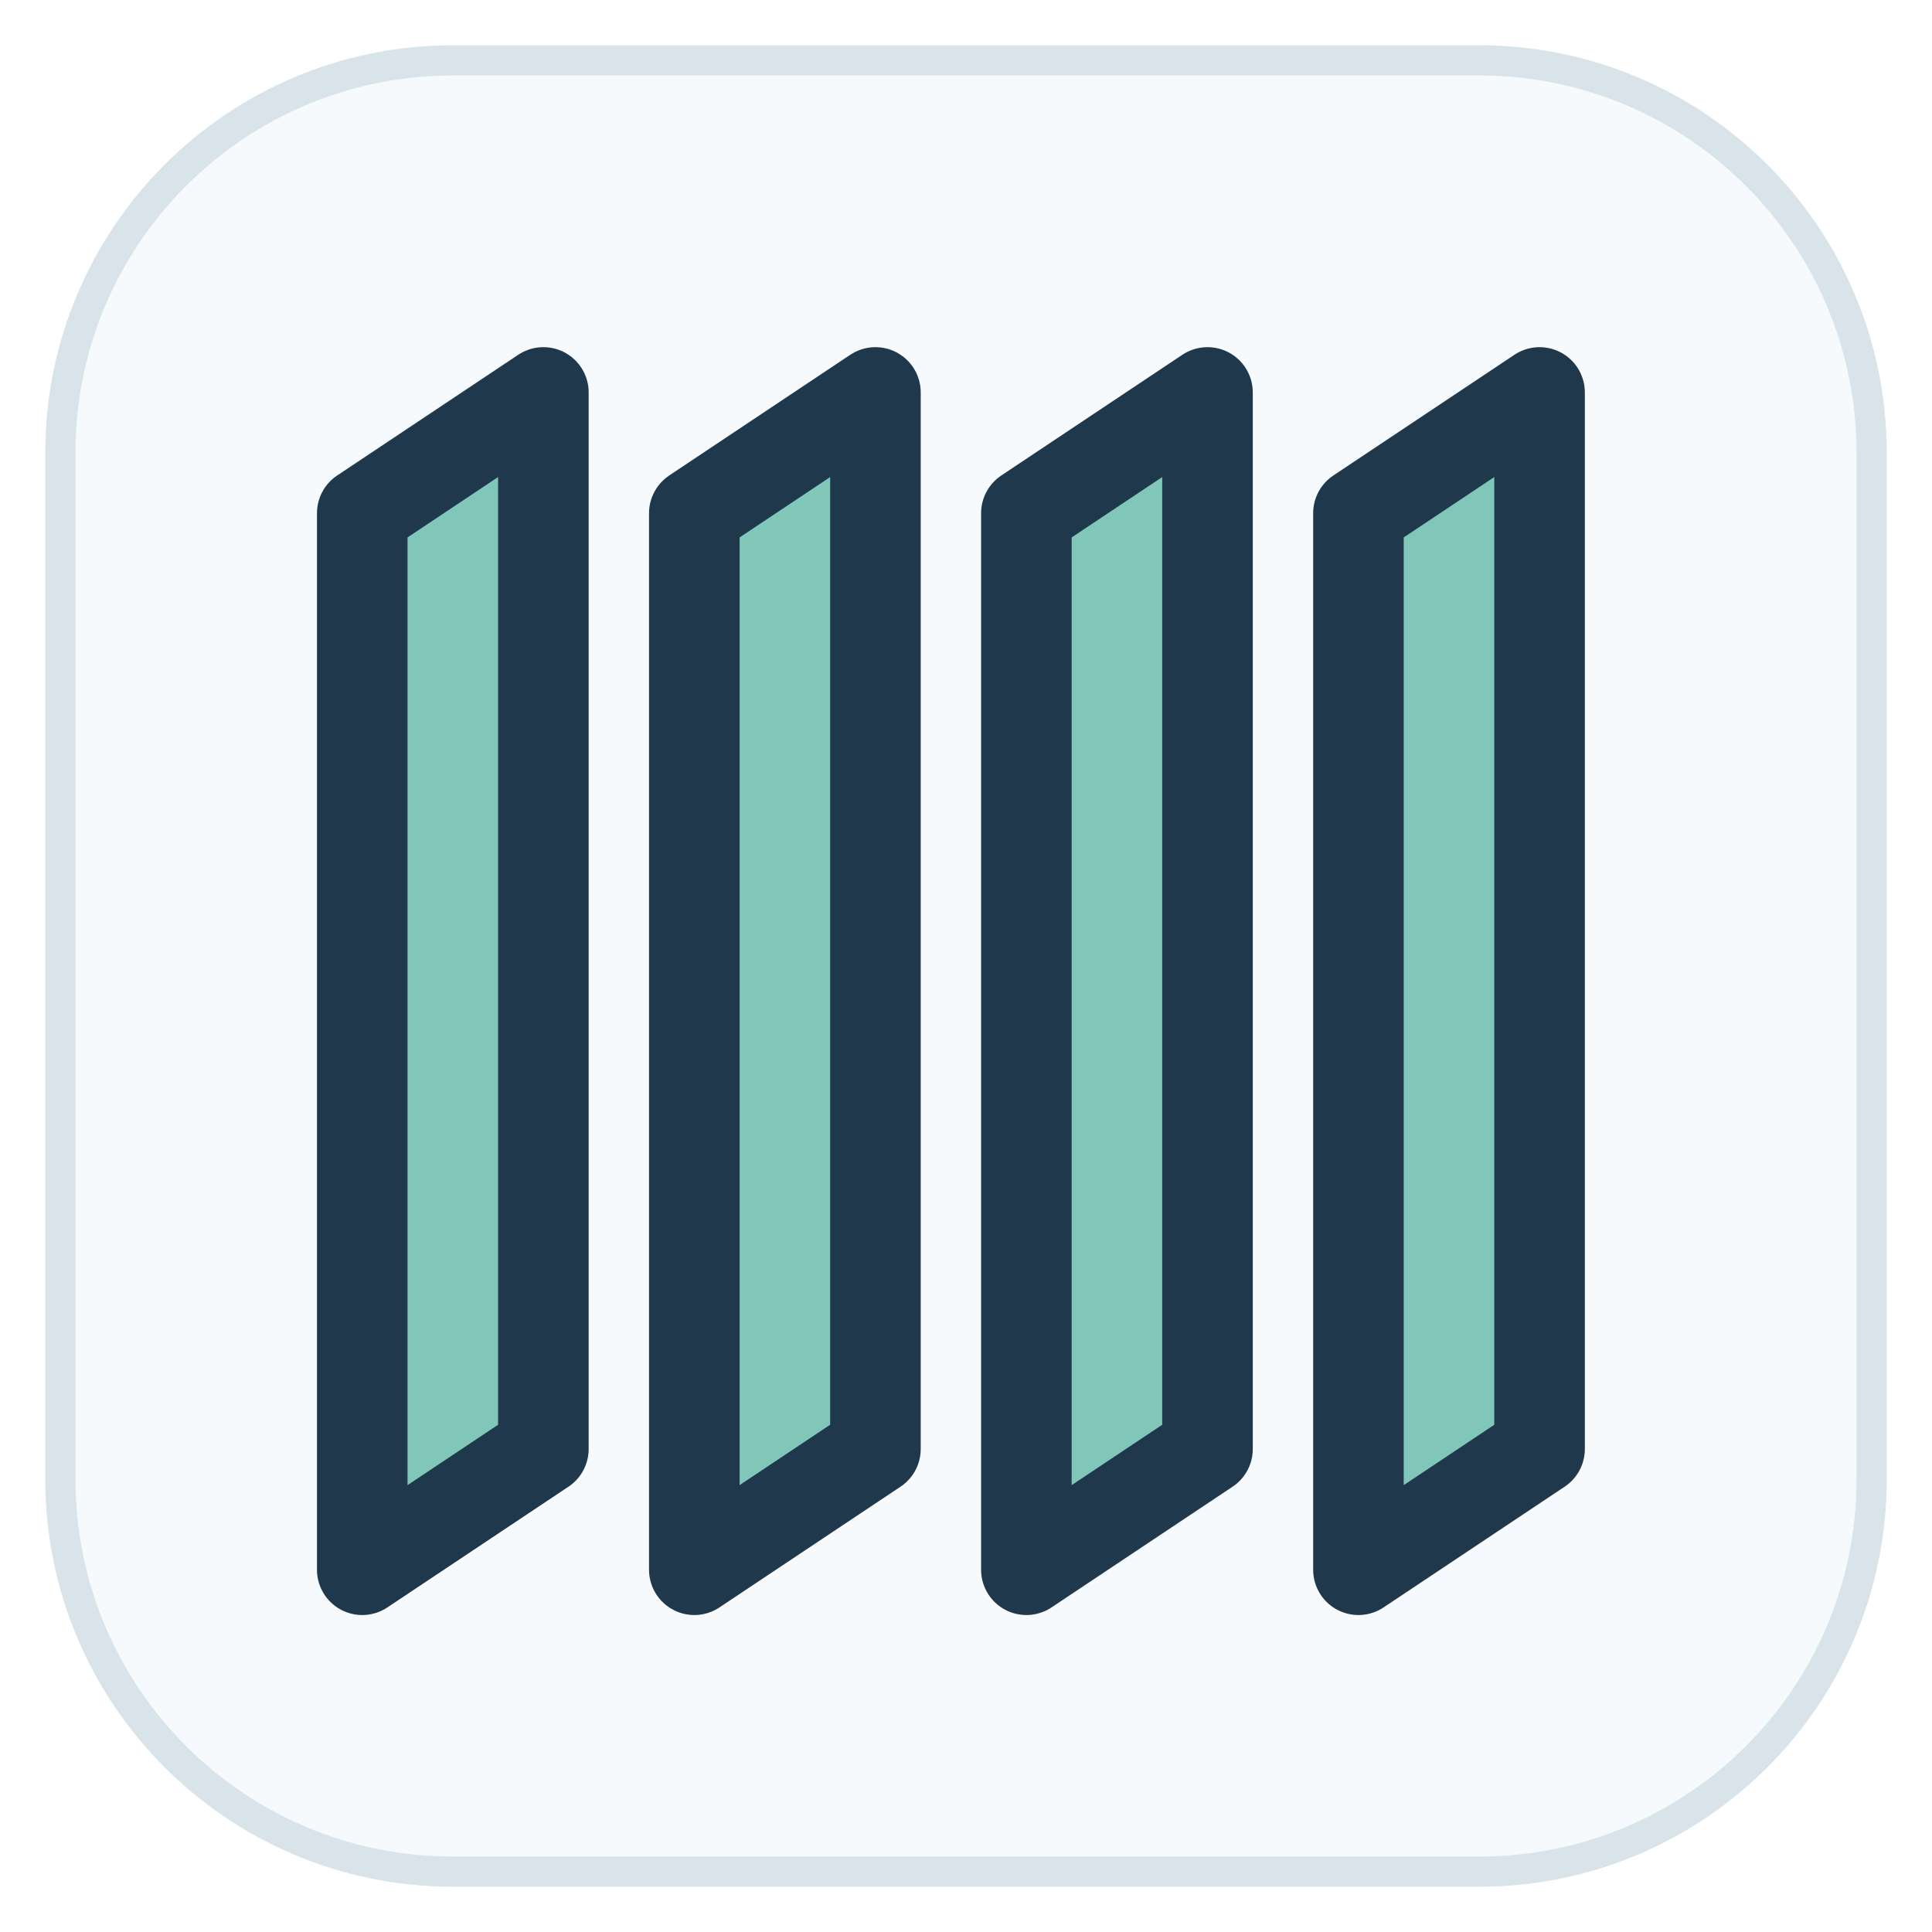
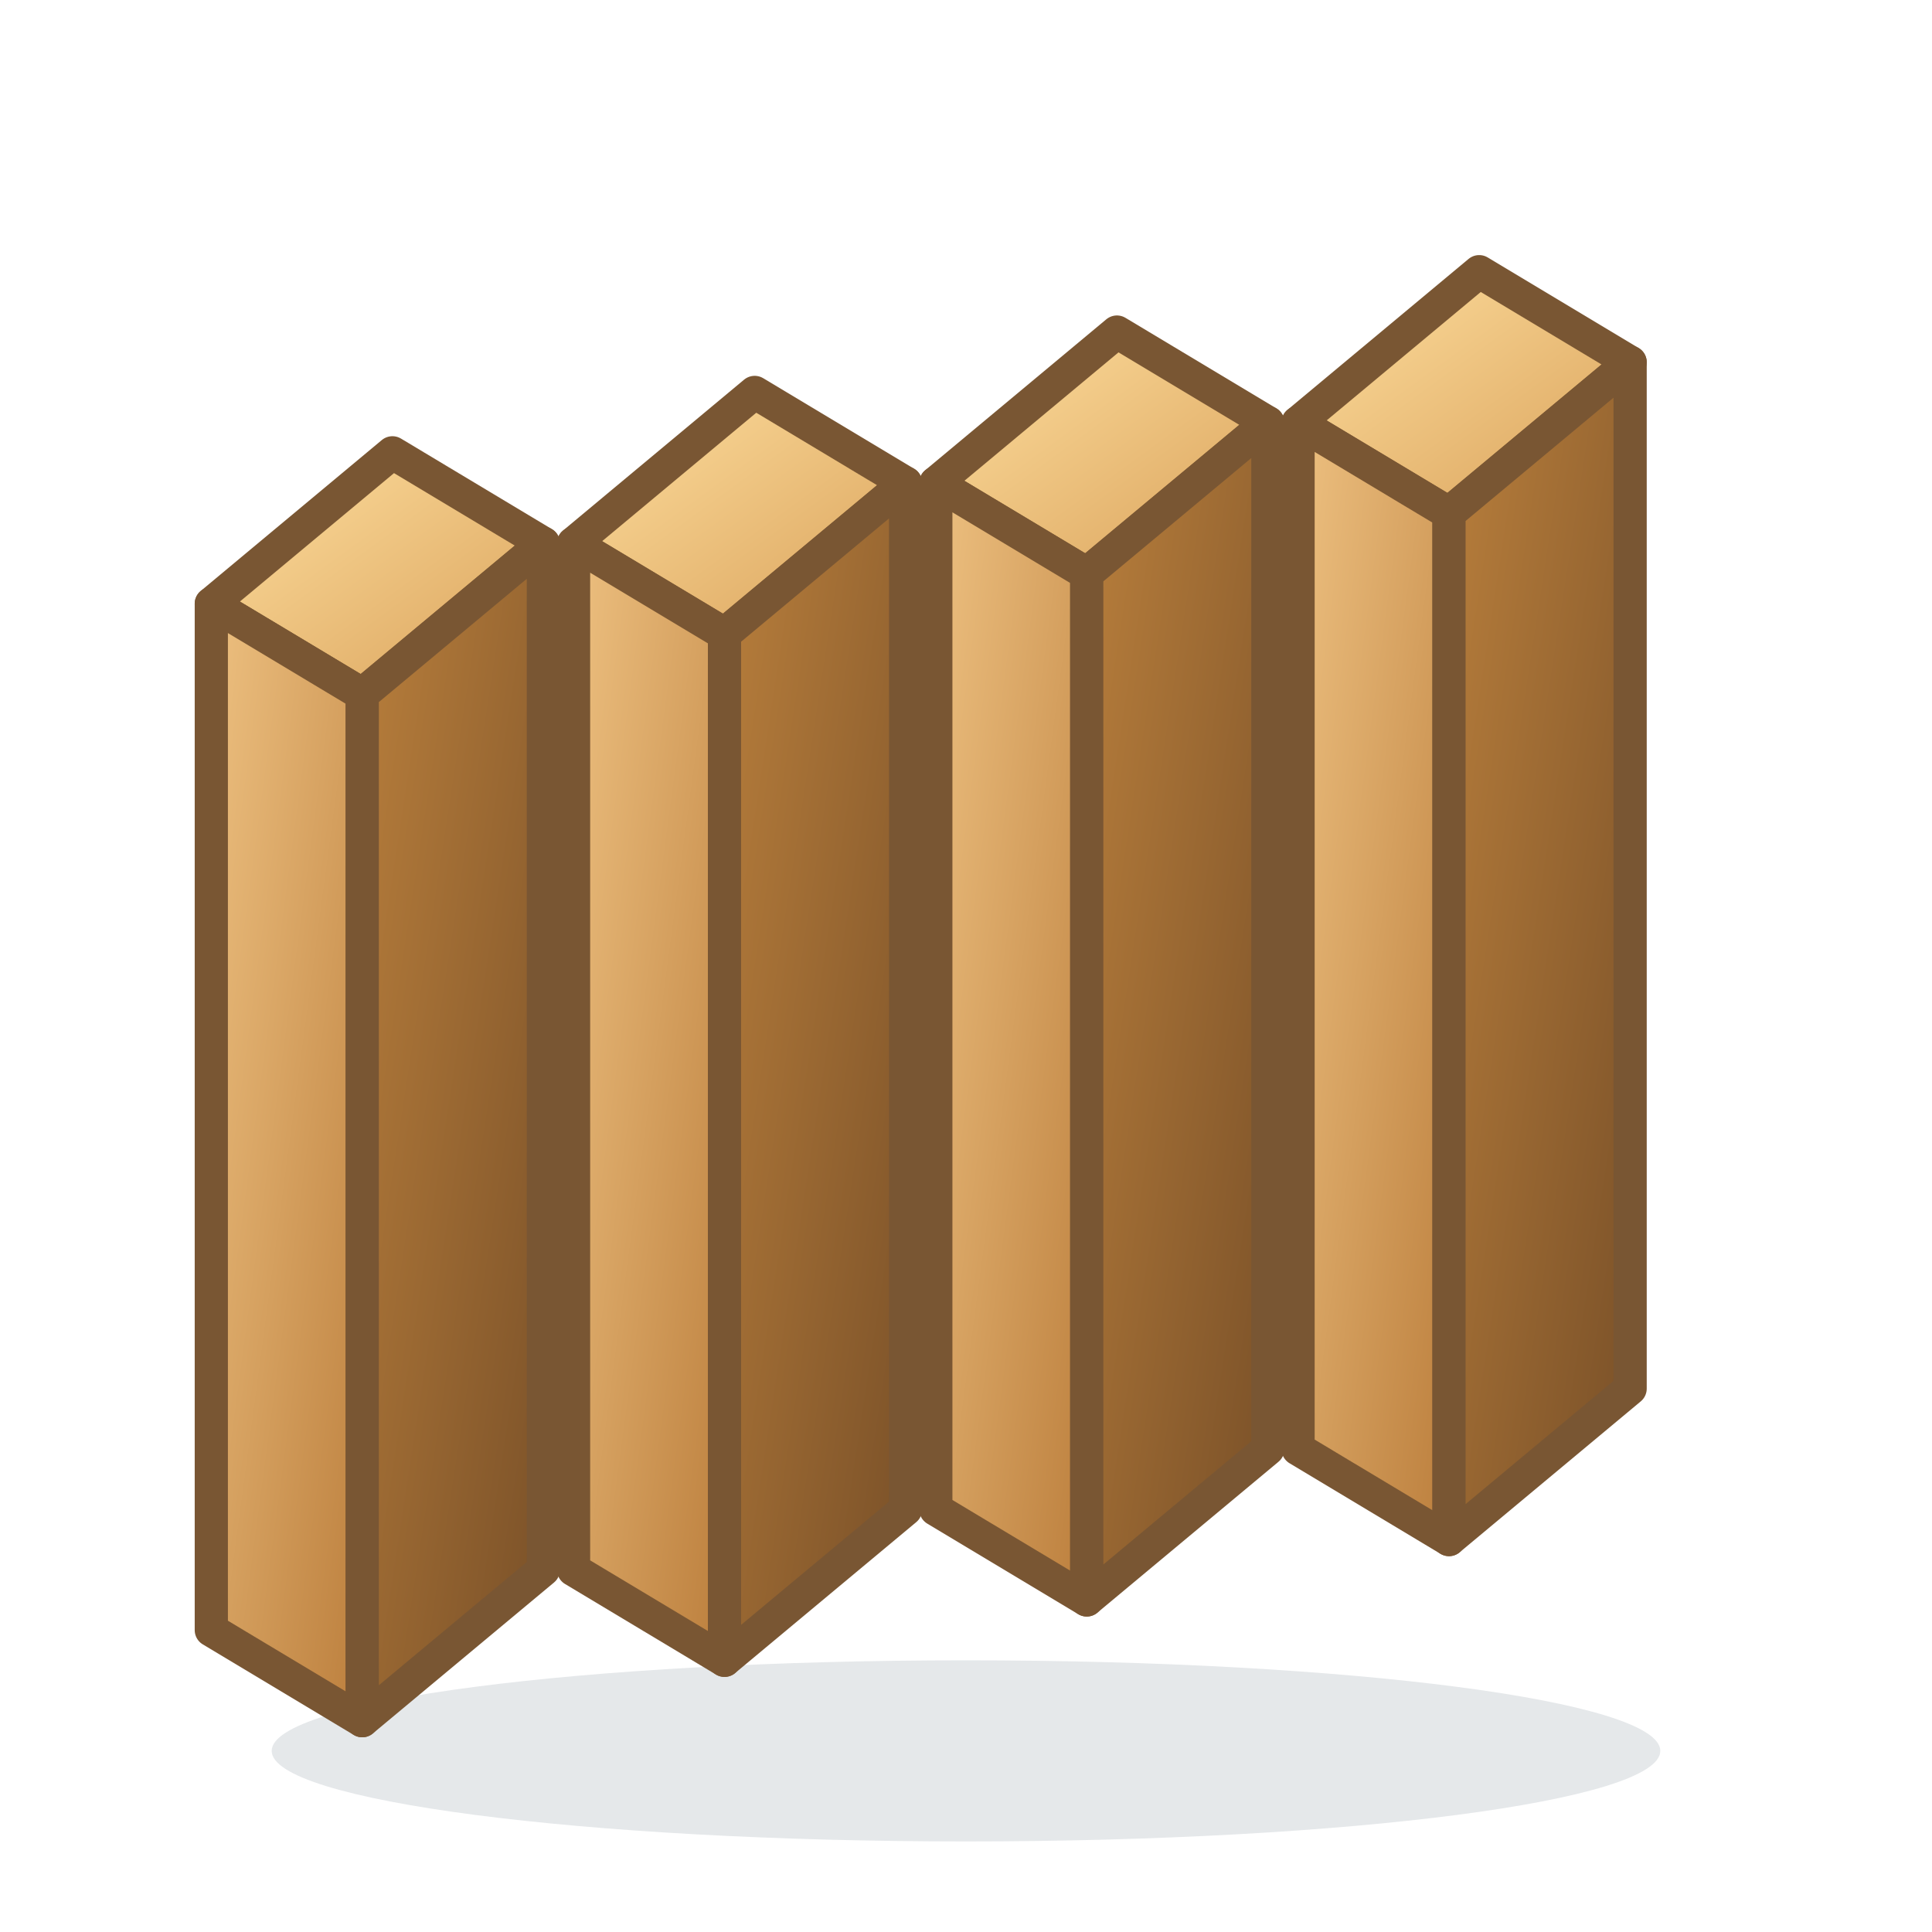
<svg xmlns="http://www.w3.org/2000/svg" width="64" height="64" viewBox="0 0 64 64">
-   <rect x="2" y="2" width="60" height="60" rx="13" fill="#F7FAFC" stroke="#D9E3EA" stroke-width="1" />
-   <g stroke="#20384B" stroke-width="3" stroke-linecap="round" stroke-linejoin="round">
-     <path d="M12 17L18 13V48L12 52Z" fill="#80C7BA" stroke="#20384B" stroke-width="3" />
-     <path d="M23 17L29 13V48L23 52Z" fill="#80C7BA" stroke="#20384B" stroke-width="3" />
-     <path d="M34 17L40 13V48L34 52Z" fill="#80C7BA" stroke="#20384B" stroke-width="3" />
-     <path d="M45 17L51 13V48L45 52Z" fill="#80C7BA" stroke="#20384B" stroke-width="3" />
+   <defs>
+     <linearGradient id="wood" x1="0" y1="0" x2="1" y2="1">
+       <stop stop-color="#EDC080" />
+       <stop offset="1" stop-color="#BC7F3D" />
+     </linearGradient>
+     <linearGradient id="top" x1="0" y1="0" x2="1" y2="1">
+       <stop stop-color="#FFE0A0" />
+       <stop offset="1" stop-color="#D9A15A" />
+     </linearGradient>
+     <linearGradient id="side" x1="0" y1="0" x2="1" y2="1">
+       <stop stop-color="#B97F3C" />
+       <stop offset="1" stop-color="#795028" />
+     </linearGradient>
+     <linearGradient id="metal" x1="0" y1="0" x2="1" y2="1">
+       <stop stop-color="#E9F1F7" />
+       <stop offset="1" stop-color="#8B9EAD" />
+     </linearGradient>
+     <linearGradient id="blue" x1="0" y1="0" x2="1" y2="1">
+       <stop stop-color="#40BBF2" />
+       <stop offset="1" stop-color="#1555A4" />
+     </linearGradient>
+     <linearGradient id="teal" x1="0" y1="0" x2="1" y2="1">
+       <stop stop-color="#59D2CE" />
+       <stop offset="1" stop-color="#178B99" />
+     </linearGradient>
+     <linearGradient id="purple" x1="0" y1="0" x2="1" y2="1">
+       <stop stop-color="#B5A0E6" />
+       <stop offset="1" stop-color="#7650B3" />
+     </linearGradient>
+     <linearGradient id="paper" x1="0" y1="0" x2="1" y2="1">
+       <stop stop-color="#FFFFFF" />
+       <stop offset="1" stop-color="#DFE5F2" />
+     </linearGradient>
+   </defs>
+   <ellipse cx="32" cy="58" rx="23" ry="3" fill="#20384B" opacity=".12" />
+   <g stroke="#435C70" stroke-width="1.7" stroke-linecap="round" stroke-linejoin="round">
+     <g transform="translate(0 0)">
+       <path d="M7 20L13 15 18 18 12 23Z" fill="url(#top)" stroke="#795633" stroke-width="1.1" stroke-linejoin="round" />
+       <path d="M7 20L12 23V57L7 54Z" fill="url(#wood)" stroke="#795633" stroke-width="1.1" stroke-linejoin="round" />
+       <path d="M12 23L18 18V52L12 57Z" fill="url(#side)" stroke="#795633" stroke-width="1.1" stroke-linejoin="round" />
+     </g>
+     <g transform="translate(12 -2)">
+       <path d="M7 20L13 15 18 18 12 23Z" fill="url(#top)" stroke="#795633" stroke-width="1.1" stroke-linejoin="round" />
+       <path d="M7 20L12 23V57L7 54Z" fill="url(#wood)" stroke="#795633" stroke-width="1.1" stroke-linejoin="round" />
+       <path d="M12 23L18 18V52L12 57Z" fill="url(#side)" stroke="#795633" stroke-width="1.1" stroke-linejoin="round" />
+     </g>
+     <g transform="translate(24 -4)">
+       <path d="M7 20L13 15 18 18 12 23Z" fill="url(#top)" stroke="#795633" stroke-width="1.1" stroke-linejoin="round" />
+       <path d="M7 20L12 23V57L7 54Z" fill="url(#wood)" stroke="#795633" stroke-width="1.1" stroke-linejoin="round" />
+       <path d="M12 23L18 18V52L12 57Z" fill="url(#side)" stroke="#795633" stroke-width="1.1" stroke-linejoin="round" />
+     </g>
+     <g transform="translate(36 -6)">
+       <path d="M7 20L13 15 18 18 12 23Z" fill="url(#top)" stroke="#795633" stroke-width="1.1" stroke-linejoin="round" />
+       <path d="M7 20L12 23V57L7 54Z" fill="url(#wood)" stroke="#795633" stroke-width="1.1" stroke-linejoin="round" />
+       <path d="M12 23L18 18V52L12 57Z" fill="url(#side)" stroke="#795633" stroke-width="1.1" stroke-linejoin="round" />
+     </g>
  </g>
</svg>
